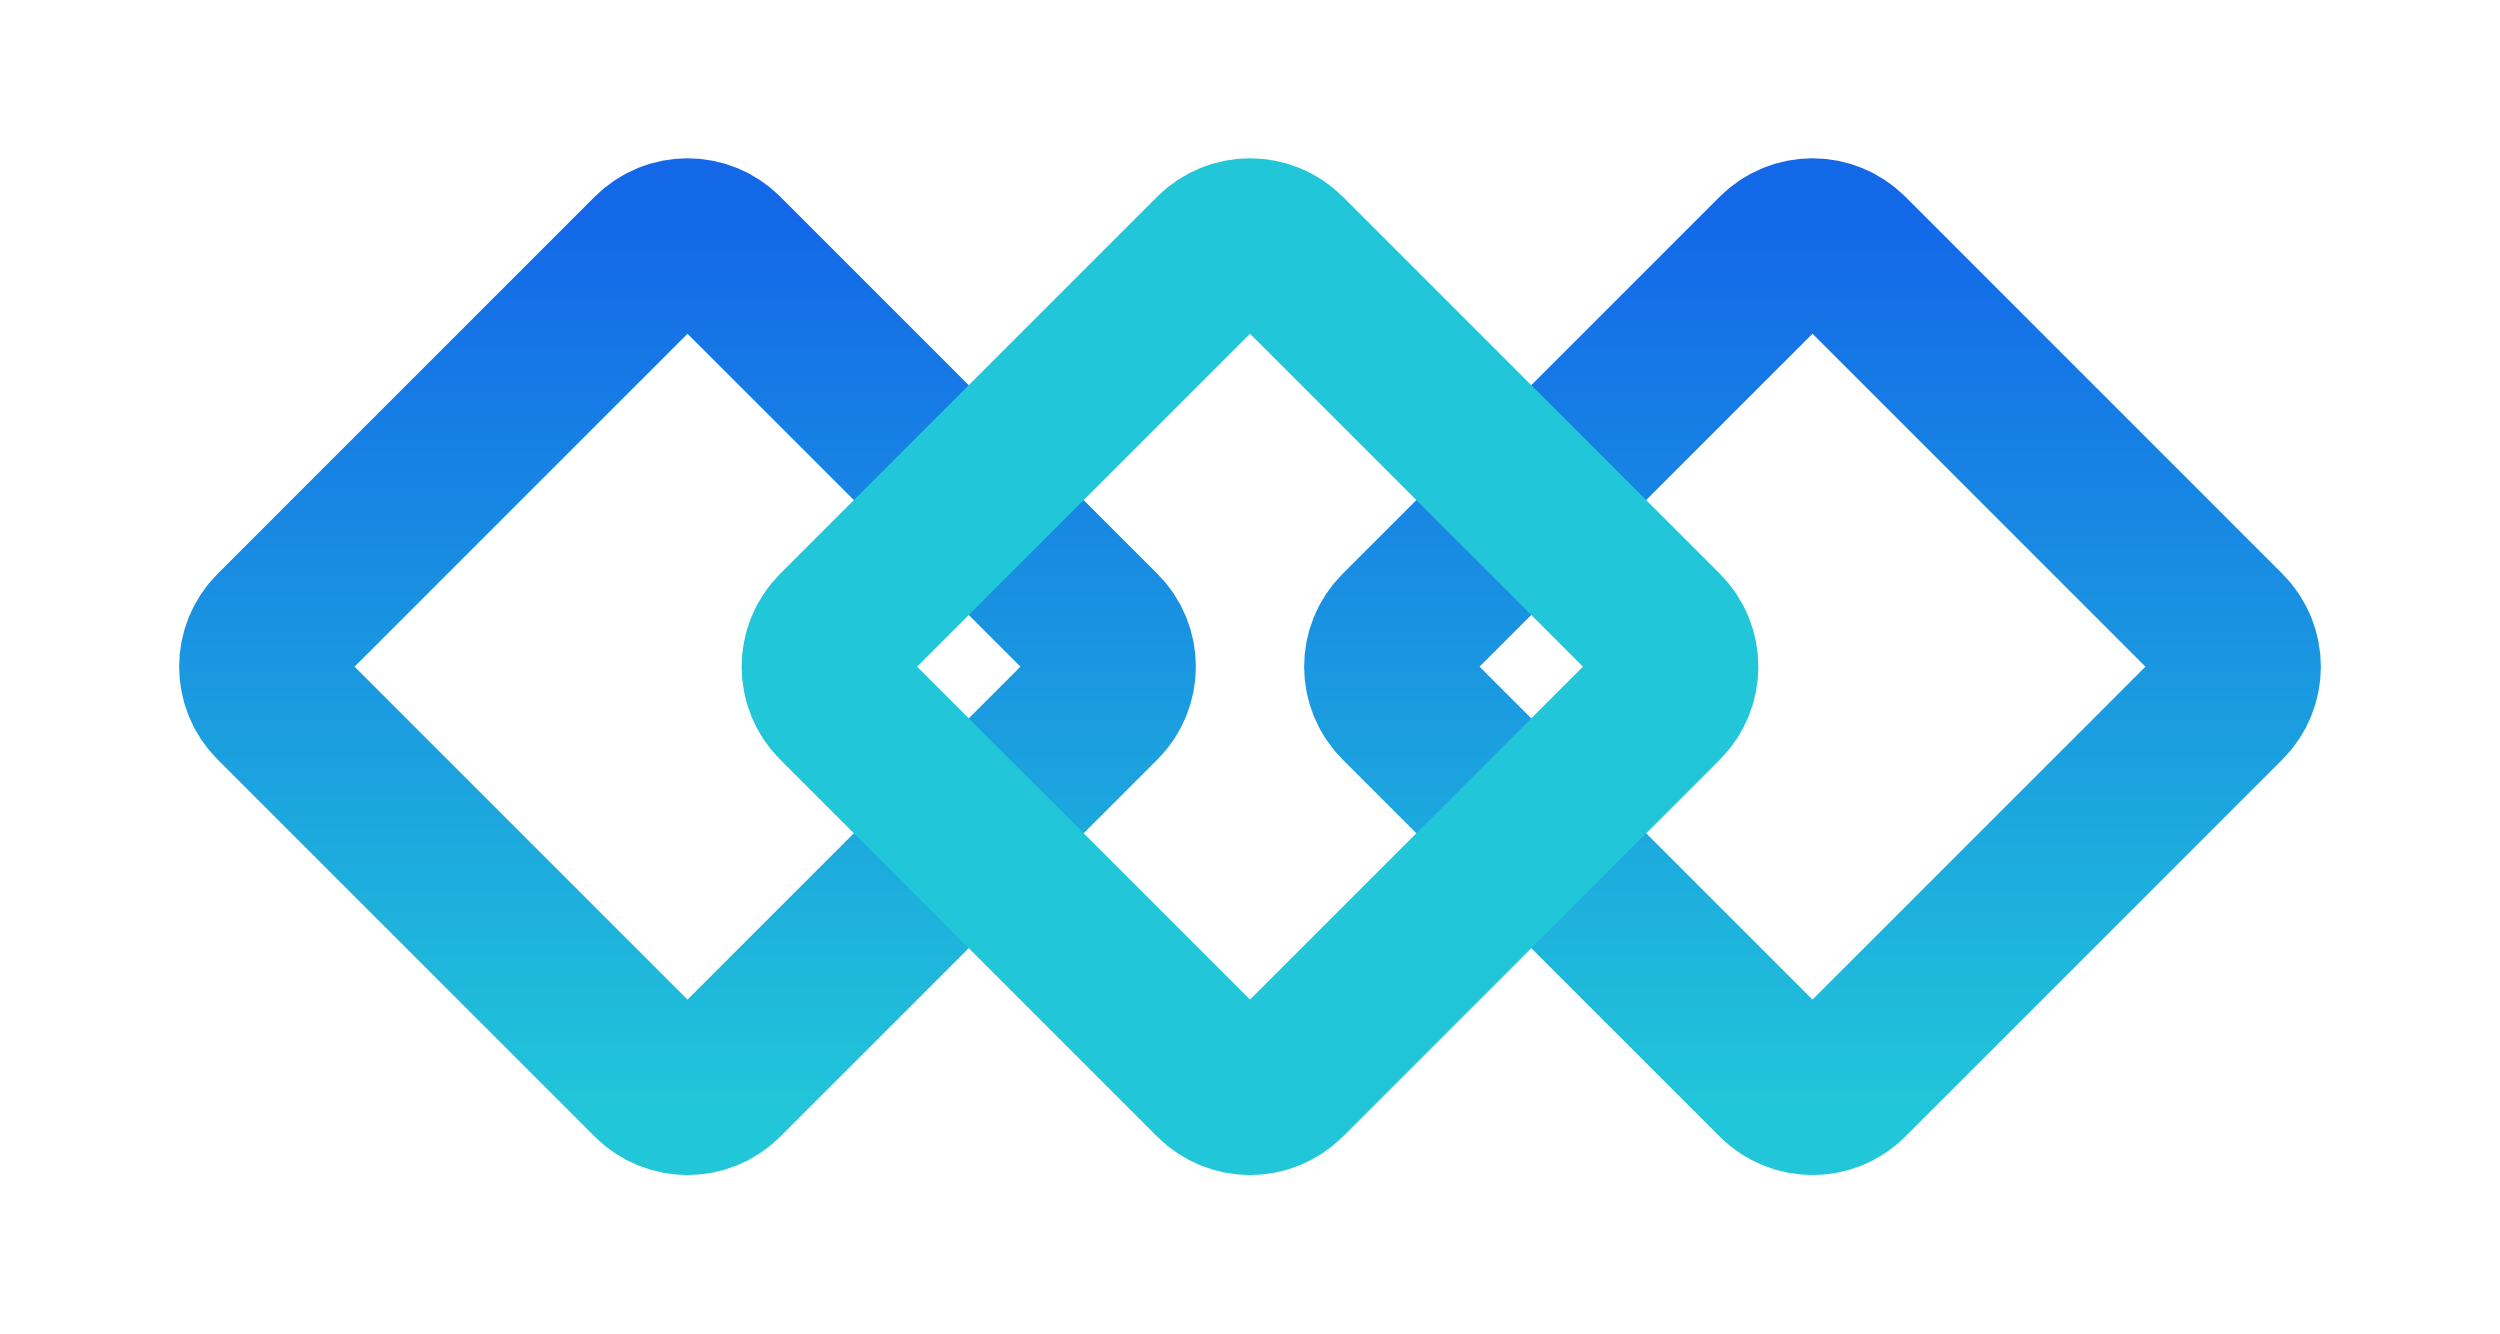
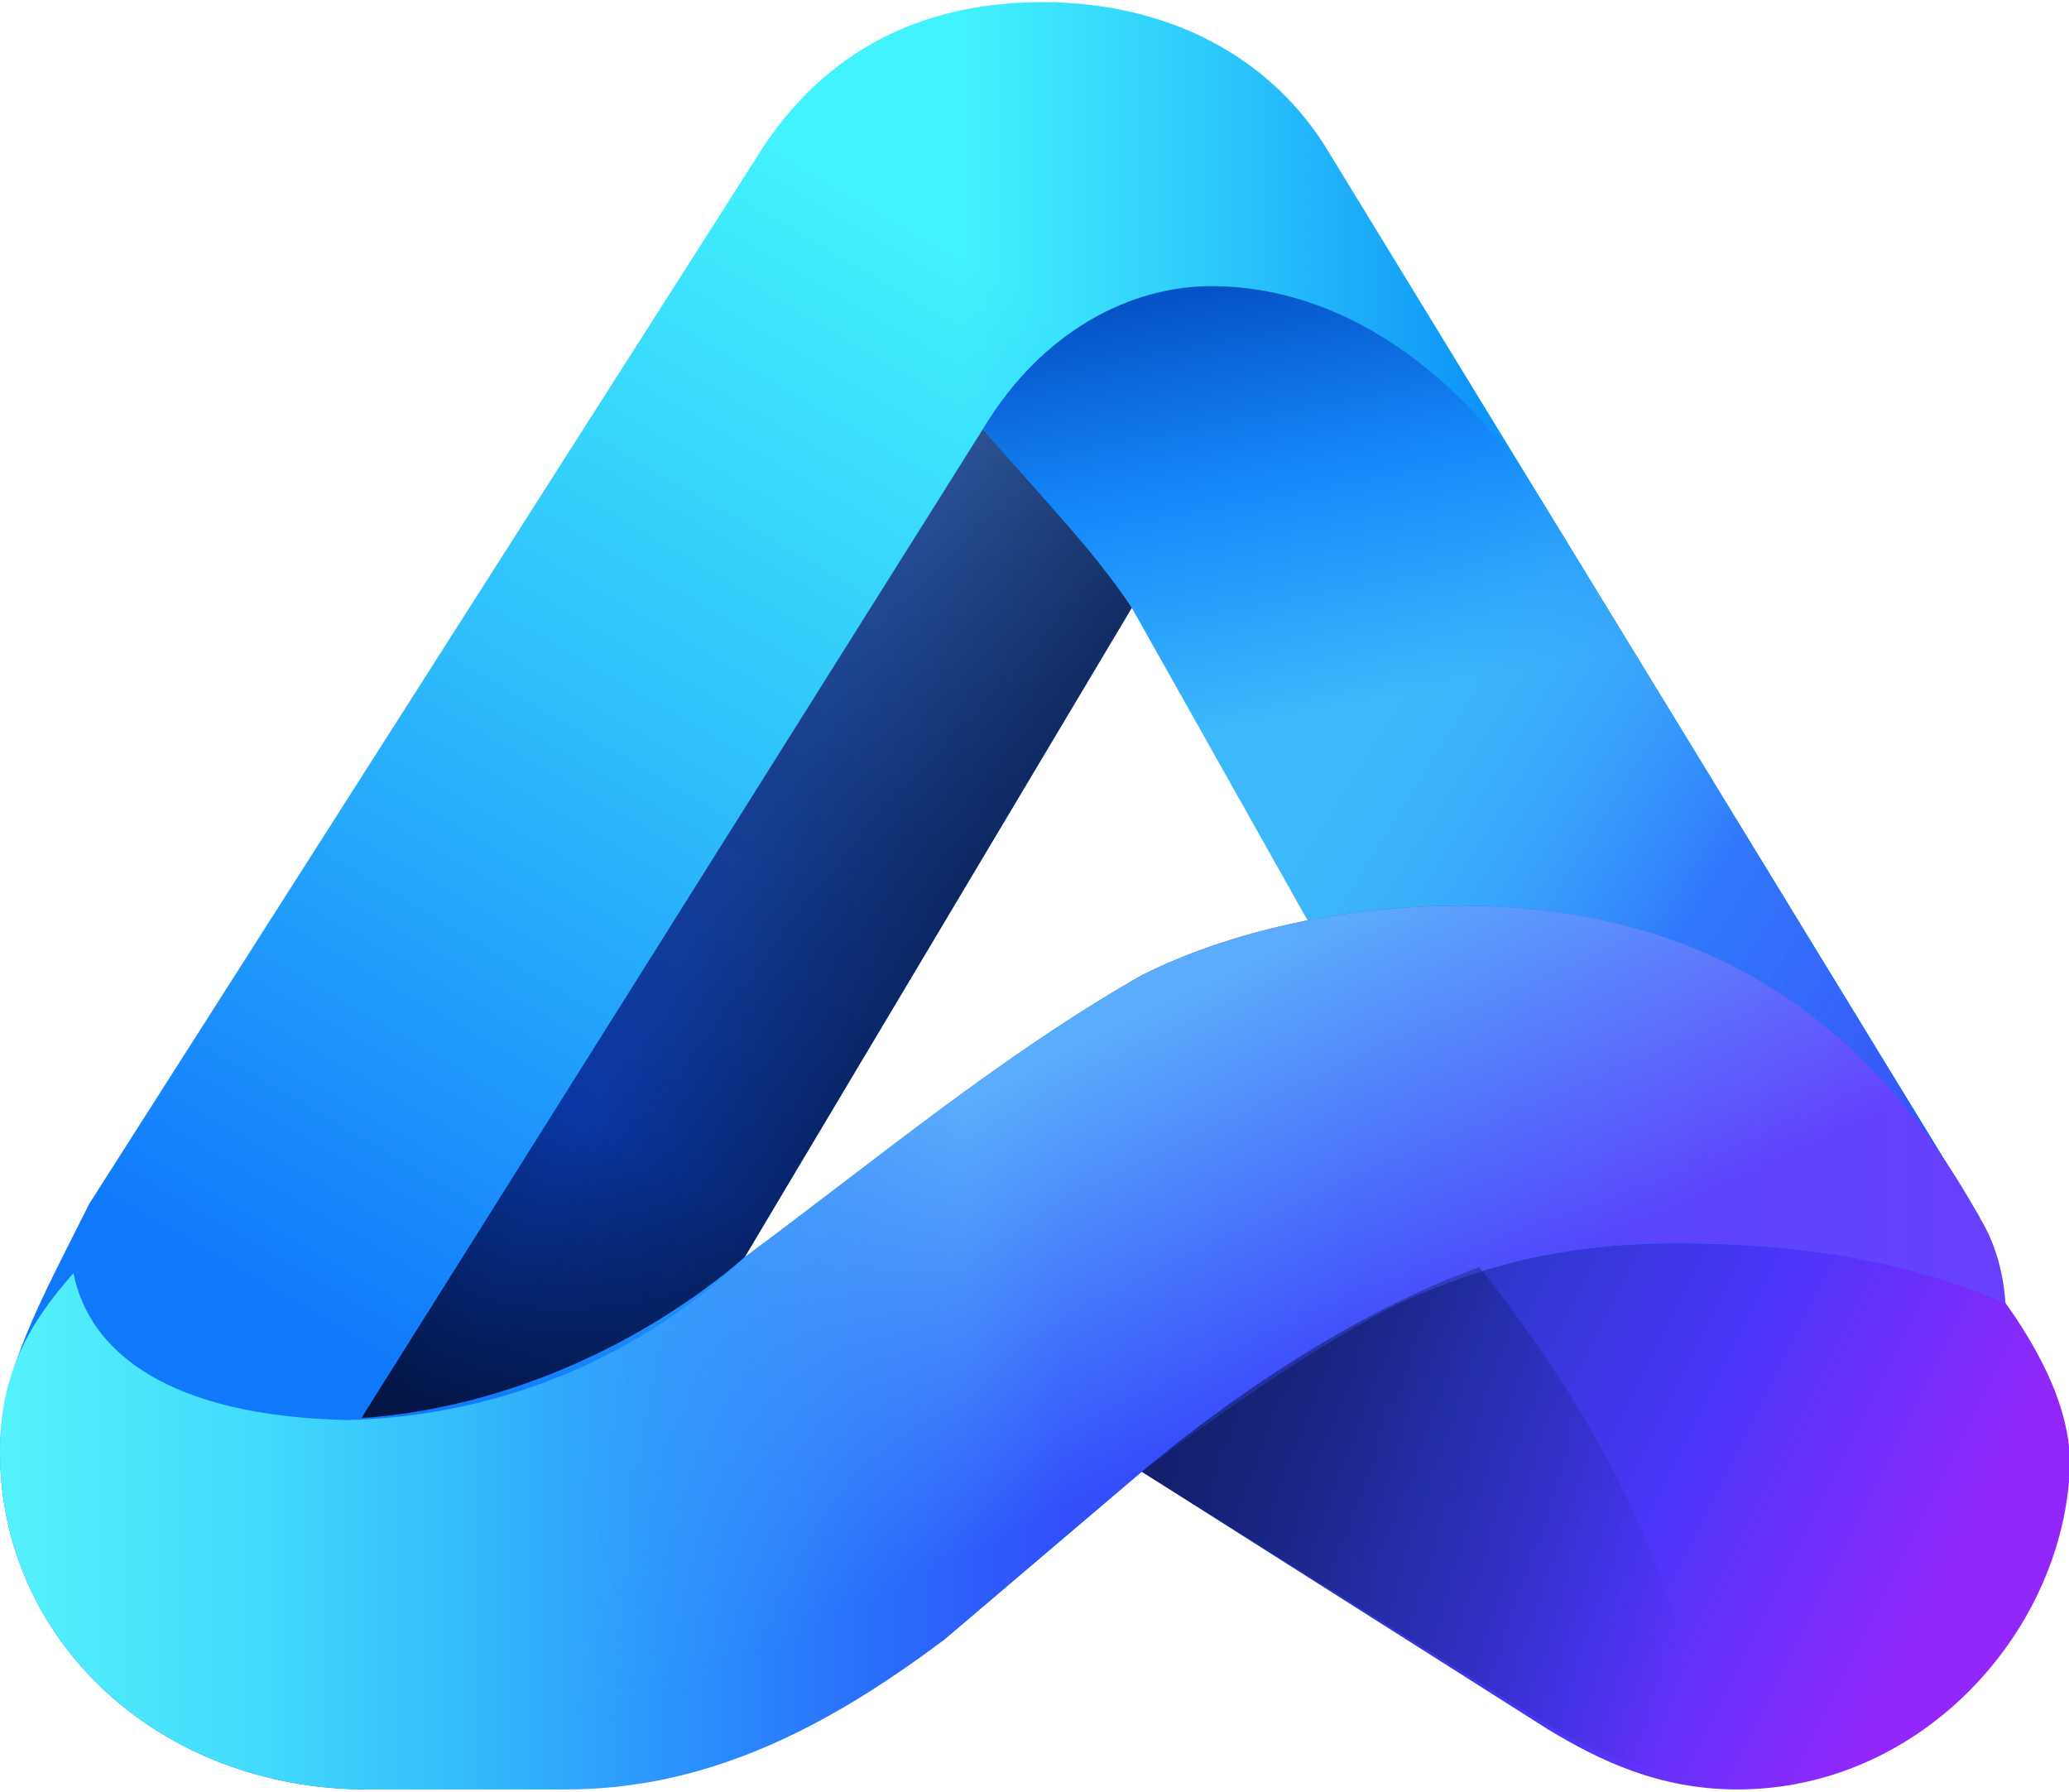
- <svg xmlns="http://www.w3.org/2000/svg" viewBox="0 0 120 64" width="240" height="128" role="img" aria-label="Altronix Software logo">
+ <svg xmlns="http://www.w3.org/2000/svg" viewBox="115 159 1042 902" width="231" height="200" role="img" aria-label="Altronix Software logo">
  <defs>
-     <linearGradient id="g" x1="0" y1="0" x2="1" y2="1">
-       <stop offset="0" stop-color="#1368E8" />
-       <stop offset="1" stop-color="#21C6D9" />
+     <linearGradient id="gFadeX" gradientUnits="userSpaceOnUse" x1="400" y1="0" x2="600" y2="0">
+       <stop offset="0" stop-color="#fff" stop-opacity="0" />
+       <stop offset="1" stop-color="#fff" />
+     </linearGradient>
+     <mask id="mRidge" maskUnits="userSpaceOnUse" x="115" y="159" width="1042" height="902">
+       <rect x="115" y="159" width="1042" height="902" fill="url(#gFadeX)" />
+     </mask>
+     <linearGradient id="gBack" gradientUnits="userSpaceOnUse" x1="500" y1="230" x2="180" y2="780">
+       <stop offset="0" stop-color="#42f2fc" />
+       <stop offset=".45" stop-color="#2fbffb" />
+       <stop offset=".75" stop-color="#1f98fb" />
+       <stop offset="1" stop-color="#1078fb" />
+     </linearGradient>
+     <linearGradient id="gBackR" gradientUnits="userSpaceOnUse" x1="600" y1="0" x2="860" y2="0">
+       <stop offset="0" stop-color="#1aa0fd" stop-opacity="0" />
+       <stop offset="1" stop-color="#0c8ef7" stop-opacity=".95" />
+     </linearGradient>
+     <linearGradient id="gRight" gradientUnits="userSpaceOnUse" x1="720" y1="305" x2="760" y2="520">
+       <stop offset="0" stop-color="#0553c6" />
+       <stop offset=".45" stop-color="#1588fb" />
+       <stop offset="1" stop-color="#3cb8fb" />
+     </linearGradient>
+     <linearGradient id="gRightH" gradientUnits="userSpaceOnUse" x1="780" y1="560" x2="1100" y2="760">
+       <stop offset="0" stop-color="#3ab0fb" stop-opacity="0" />
+       <stop offset=".5" stop-color="#3072fc" stop-opacity=".9" />
+       <stop offset="1" stop-color="#3a4af8" />
+     </linearGradient>
+     <linearGradient id="gStrip" gradientUnits="userSpaceOnUse" x1="610" y1="380" x2="330" y2="872">
+       <stop offset="0" stop-color="#2a5192" />
+       <stop offset=".35" stop-color="#173f8e" />
+       <stop offset=".7" stop-color="#0a37a3" />
+       <stop offset="1" stop-color="#021545" />
+     </linearGradient>
+     <linearGradient id="gWave" gradientUnits="userSpaceOnUse" x1="115" y1="0" x2="1130" y2="0">
+       <stop offset="0" stop-color="#55f2fb" />
+       <stop offset=".133" stop-color="#42d9fc" />
+       <stop offset=".231" stop-color="#34bbfb" />
+       <stop offset=".33" stop-color="#2b95fc" />
+       <stop offset=".43" stop-color="#296ffb" />
+       <stop offset=".527" stop-color="#324ffb" />
+       <stop offset=".675" stop-color="#4148fb" />
+       <stop offset=".82" stop-color="#5a45fc" />
+       <stop offset="1" stop-color="#6a40fd" />
+     </linearGradient>
+     <linearGradient id="gRidge" gradientUnits="userSpaceOnUse" x1="650" y1="690" x2="740" y2="875">
+       <stop offset="0" stop-color="#5fb6fc" stop-opacity=".9" />
+       <stop offset="1" stop-color="#5fb6fc" stop-opacity="0" />
+     </linearGradient>
+     <linearGradient id="gStripShade" gradientUnits="userSpaceOnUse" x1="483" y1="600" x2="573" y2="652">
+       <stop offset="0" stop-color="#041440" stop-opacity="0" />
+       <stop offset="1" stop-color="#041440" stop-opacity=".55" />
+     </linearGradient>
+     <linearGradient id="gUnder" gradientUnits="userSpaceOnUse" x1="720" y1="870" x2="1060" y2="1040">
+       <stop offset="0" stop-color="#1c2b85" />
+       <stop offset=".3" stop-color="#3037d0" />
+       <stop offset=".6" stop-color="#4b36fa" />
+       <stop offset="1" stop-color="#9327fb" />
+     </linearGradient>
+     <linearGradient id="gShade" gradientUnits="userSpaceOnUse" x1="690" y1="900" x2="970" y2="960">
+       <stop offset="0" stop-color="#101c66" stop-opacity=".75" />
+       <stop offset="1" stop-color="#101c66" stop-opacity="0" />
    </linearGradient>
  </defs>
-   <rect x="17.8" y="16.8" width="30.4" height="30.4" rx="2.4" transform="rotate(45 33 32)" fill="none" stroke="url(#g)" stroke-width="7.8" />
-   <rect x="71.8" y="16.8" width="30.4" height="30.4" rx="2.4" transform="rotate(45 87 32)" fill="none" stroke="url(#g)" stroke-width="7.8" />
-   <rect x="44.8" y="16.8" width="30.4" height="30.4" rx="2.4" transform="rotate(45 60 32)" fill="none" stroke="#21C6D9" stroke-width="7.8" />
+   <path fill-rule="evenodd" fill="url(#gBack)" d="M500 232C535 180 585 160 640 160C700 160 752 185 782 232L1112 772L1125 815L690 900L590 985L300 1060C195 1060 115 985 115 890C115 850 135 815 160 765Z M685 462L775 622C730 632 690 650 650 680C590 722 545 765 490 792Z" />
+   <path fill-rule="evenodd" fill="url(#gBackR)" d="M500 232C535 180 585 160 640 160C700 160 752 185 782 232L1112 772L1125 815L690 900L590 985L300 1060C195 1060 115 985 115 890C115 850 135 815 160 765Z M685 462L775 622C730 632 690 650 650 680C590 722 545 765 490 792Z" />
+   <path fill="url(#gRight)" d="M610 375C640 325 685 303 725 303C790 303 850 345 892 412L1112 772L775 625L685 465C660 435 640 410 610 375Z" />
+   <path fill="url(#gRightH)" d="M610 375C640 325 685 303 725 303C790 303 850 345 892 412L1112 772L775 625L685 465C660 435 640 410 610 375Z" />
+   <path fill="url(#gStrip)" d="M610 375C640 410 665 435 685 465L490 792C440 835 370 868 297 873Z" />
+   <path fill="url(#gStripShade)" d="M610 375C640 410 665 435 685 465L490 792C440 835 370 868 297 873Z" />
+   <path fill="url(#gWave)" d="M152 800C160 840 200 872 290 874C370 872 440 840 490 792C560 740 620 690 690 650C740 625 800 615 850 615C960 615 1050 660 1112 772C1120 785 1124 800 1125 815C1090 800 1040 785 960 785C900 785 860 797 820 815C780 835 730 870 690 900L590 985C530 1030 470 1060 400 1060L300 1060C195 1060 115 985 115 890C115 850 130 825 152 800Z" />
+   <path mask="url(#mRidge)" fill="url(#gRidge)" d="M152 800C160 840 200 872 290 874C370 872 440 840 490 792C560 740 620 690 690 650C740 625 800 615 850 615C960 615 1050 660 1112 772C1120 785 1124 800 1125 815C1090 800 1040 785 960 785C900 785 860 797 820 815C780 835 730 870 690 900L590 985C530 1030 470 1060 400 1060L300 1060C195 1060 115 985 115 890C115 850 130 825 152 800Z" />
+   <path fill="url(#gUnder)" d="M690 900C730 870 780 835 820 815C860 797 900 785 960 785C1040 785 1090 800 1125 815C1150 850 1160 880 1157 905C1150 985 1080 1060 990 1060C950 1060 920 1045 895 1030Z" />
+   <path fill="url(#gShade)" d="M860 797C910 860 950 930 965 1000L965 1052C940 1050 915 1040 895 1028L690 900C750 850 810 815 860 797Z" />
</svg>
